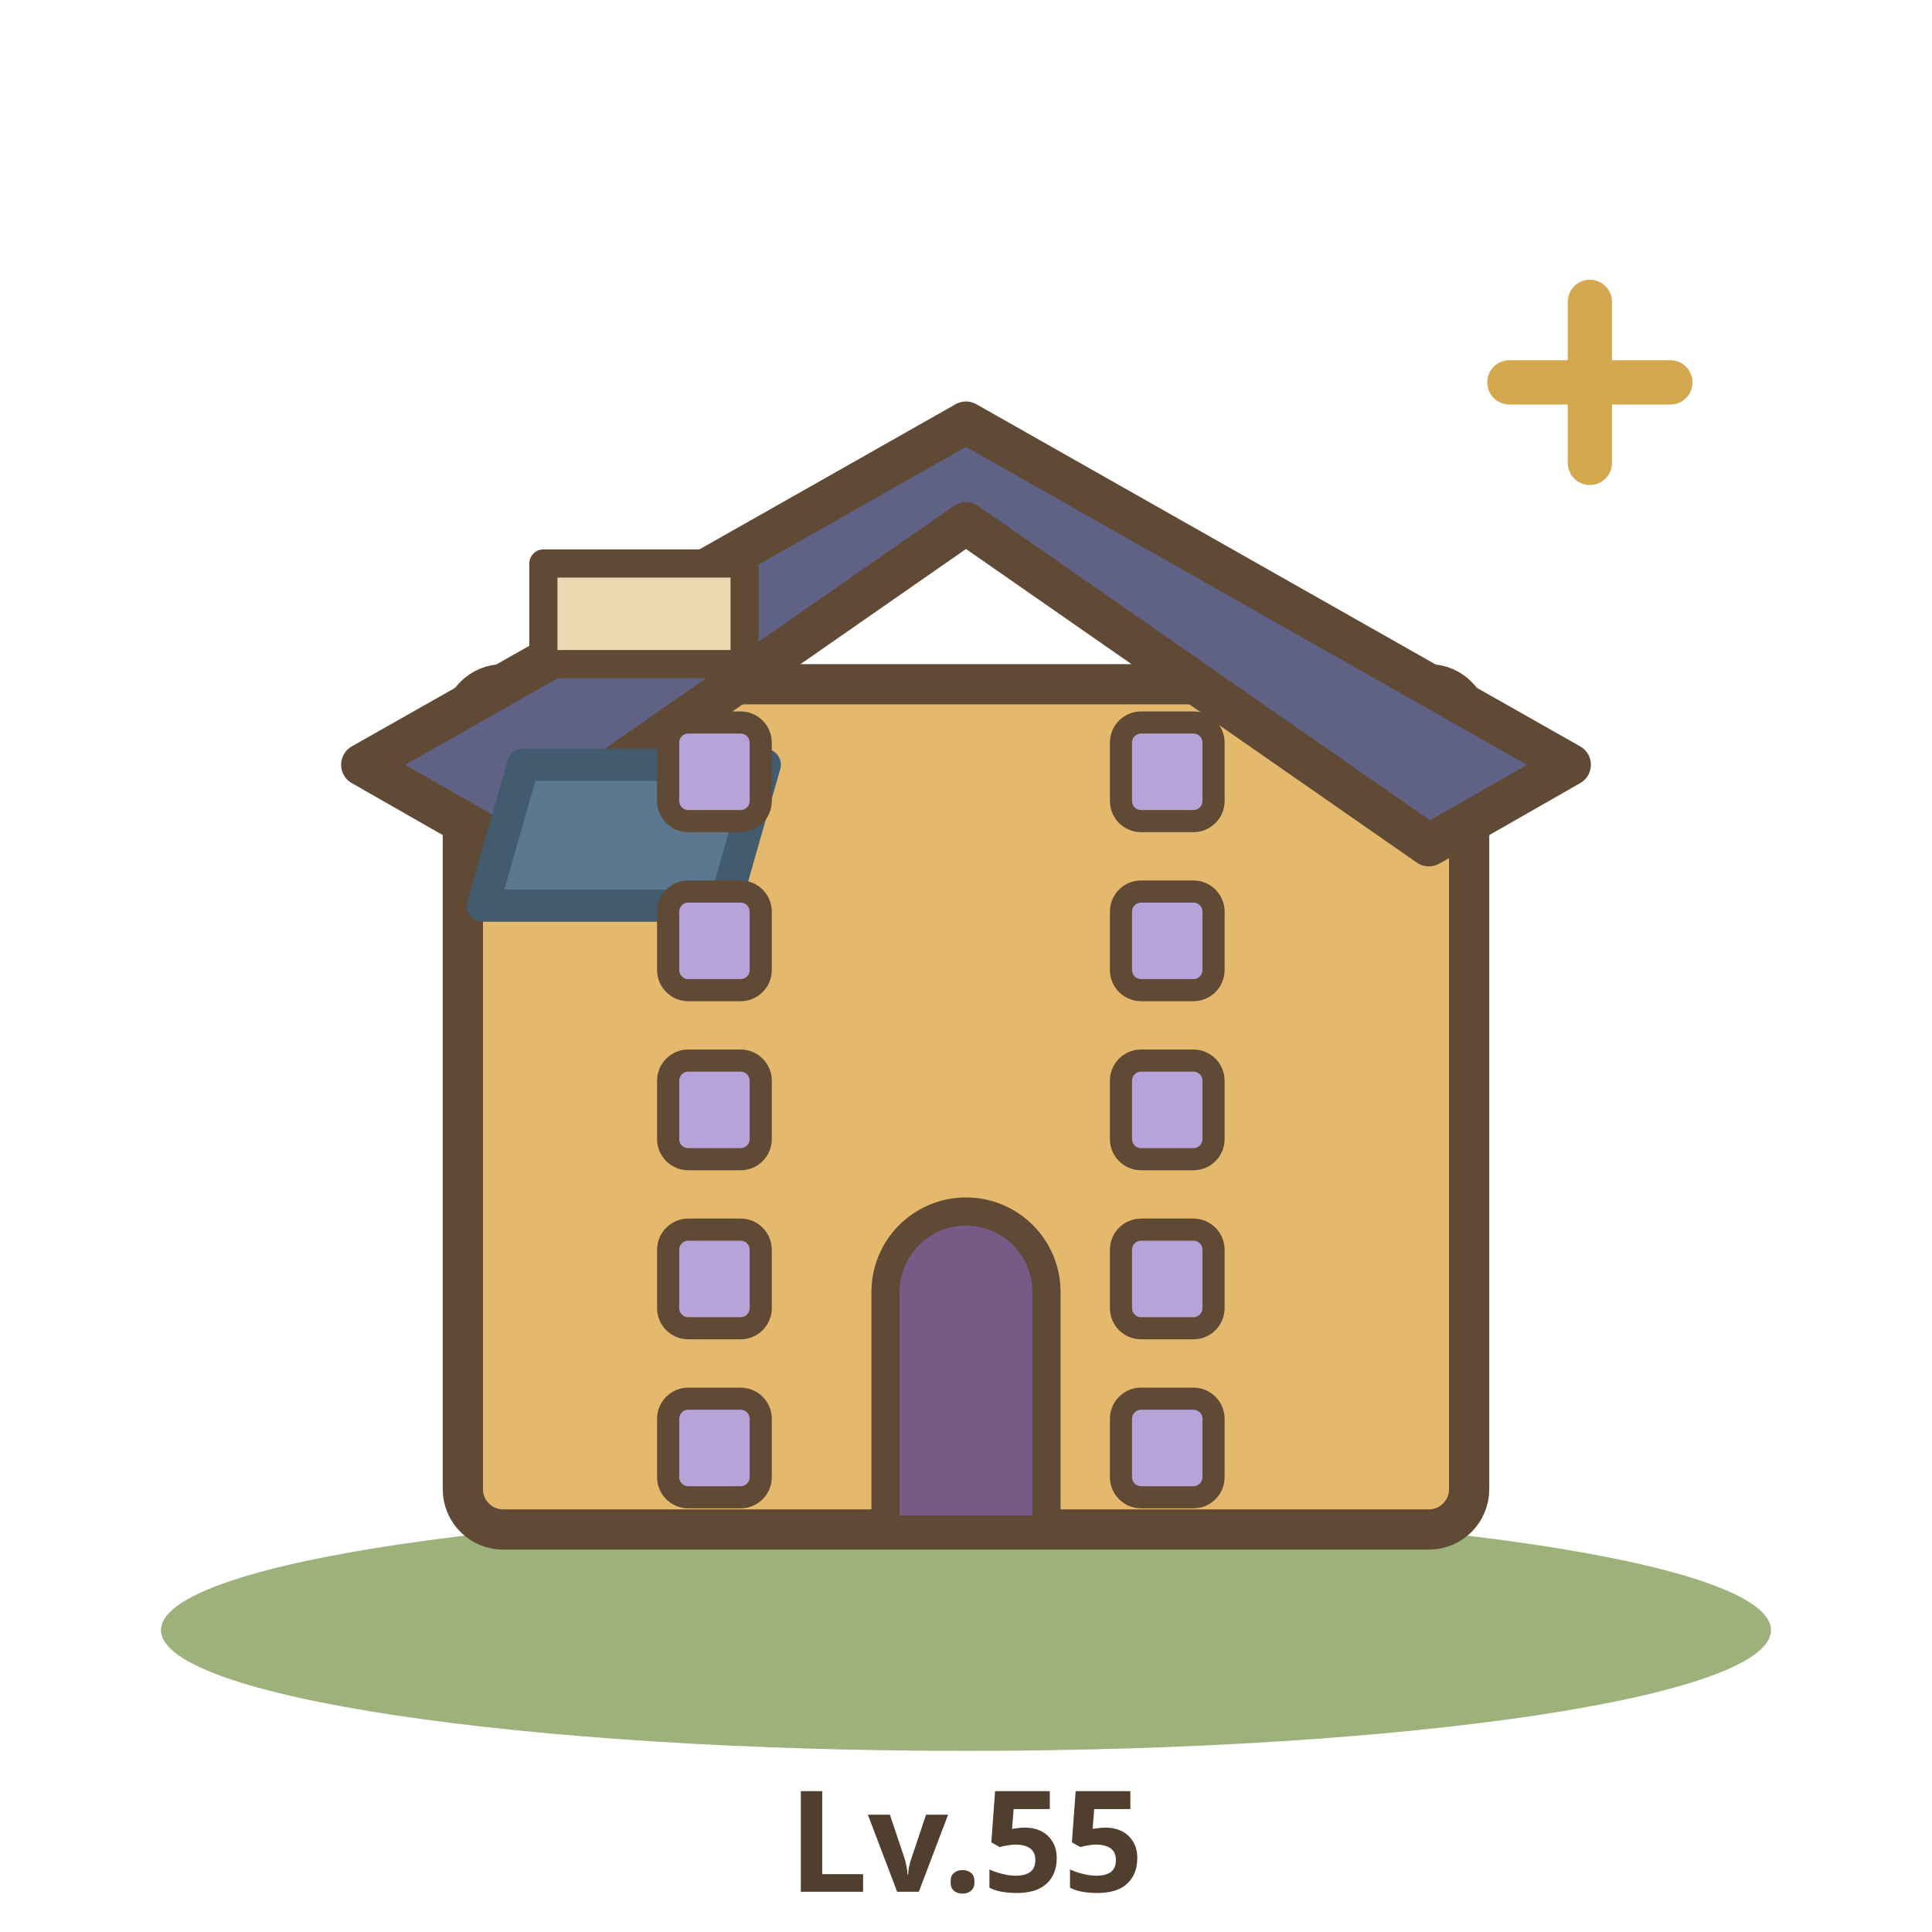
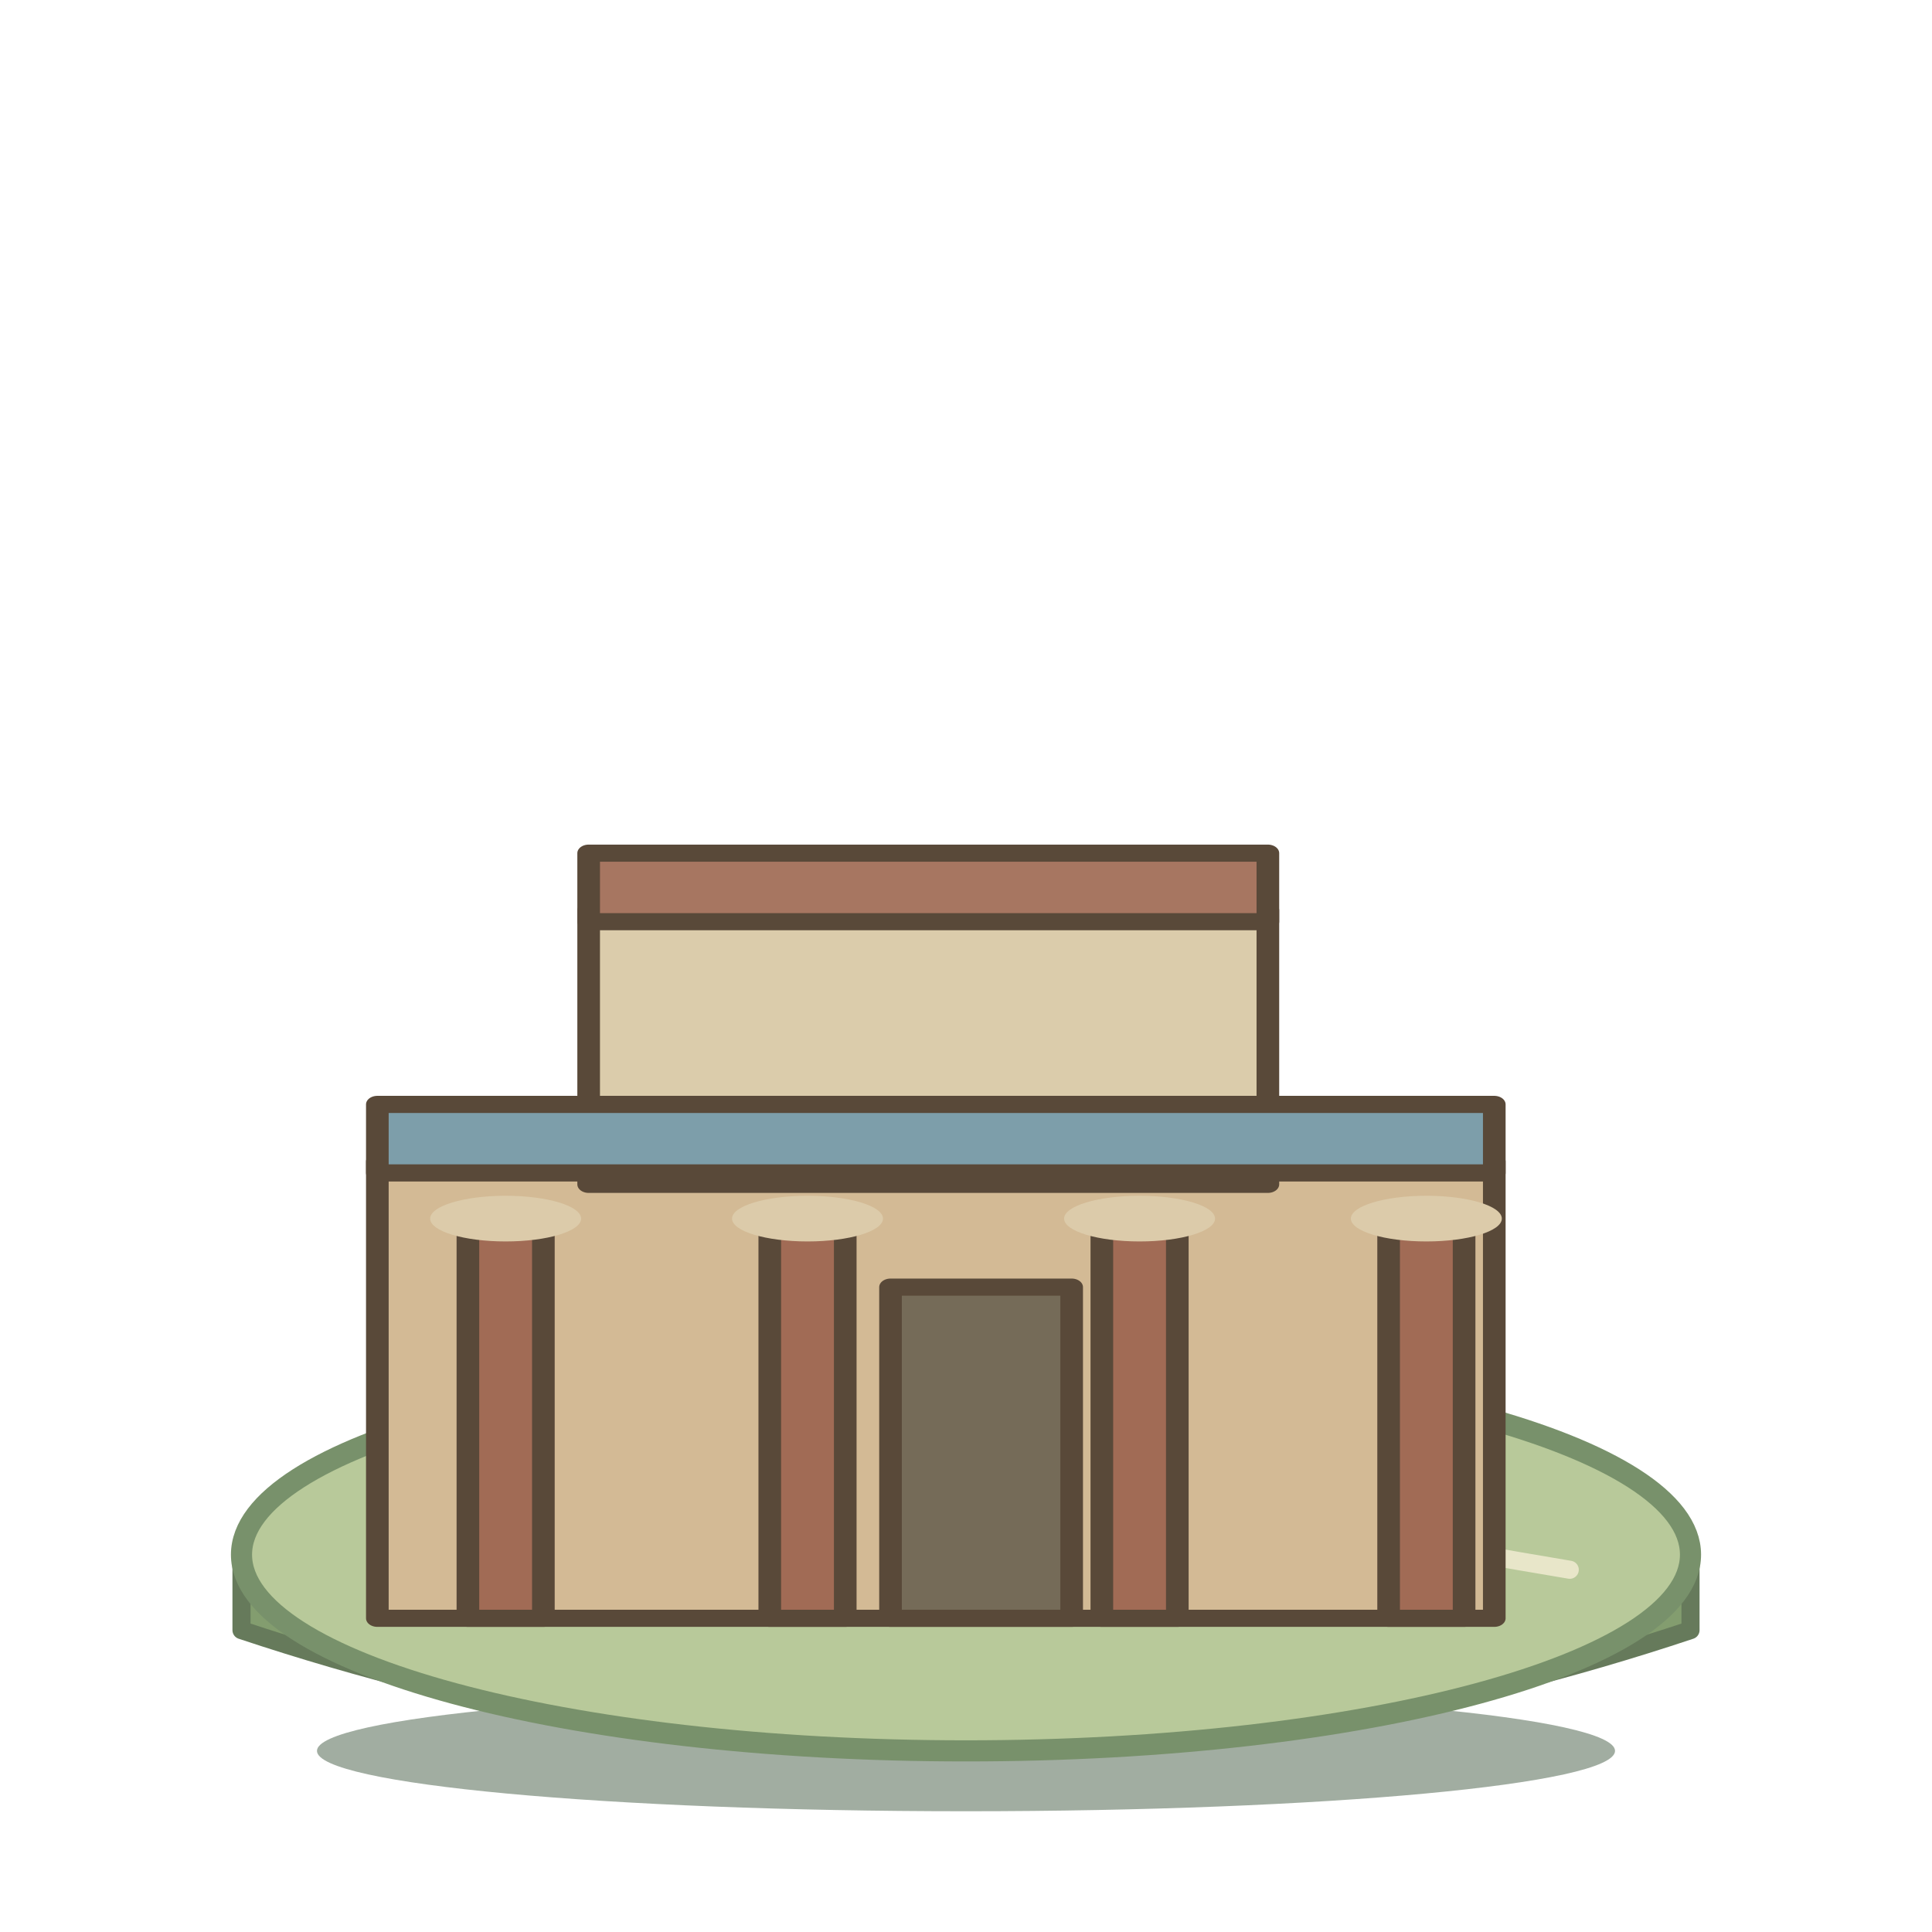
- <svg xmlns="http://www.w3.org/2000/svg" width="96" height="96" viewBox="0 0 96 96">
+ <svg xmlns="http://www.w3.org/2000/svg" width="128" height="128" viewBox="0 0 128 128">
+   <defs>
+     <linearGradient id="seed">
+       <stop stop-color="#E5BF79" />
+       <stop offset="1" stop-color="#B27943" />
+     </linearGradient>
+     <linearGradient id="bark">
+       <stop stop-color="#B18A53" />
+       <stop offset="1" stop-color="#795B37" />
+     </linearGradient>
+     <linearGradient id="window" x2="0" y2="1">
+       <stop stop-color="#D0DFCD" />
+       <stop offset="1" stop-color="#7EABB4" />
+     </linearGradient>
+     <linearGradient id="glass">
+       <stop stop-color="#D5E9E2" />
+       <stop offset=".4" stop-color="#ACCED4" />
+       <stop offset="1" stop-color="#6D9CA9" />
+     </linearGradient>
+   </defs>
  <g stroke-linecap="round" stroke-linejoin="round">
-     <ellipse cx="48" cy="81" rx="40" ry="6" fill="#9DB17B" />
-     <rect x="23.0" y="34.0" width="50.0" height="42.0" rx="2" fill="#E4B96D" stroke="#604A35" stroke-width="2" />
-     <path d="M18.0 38.0 L48 21.0 L78.0 38.0 L71.0 42.0 L48 26.0 L25.0 42.0 Z" fill="#5F6185" stroke="#604A35" stroke-width="2.1" />
-     <path d="M26.0 38.0l12 0-2 7-12 0Z" fill="#5B7890" stroke="#425B6F" stroke-width="1.6" />
-     <path d="M79 15v8m-4-4h8" stroke="#D4A84F" stroke-width="2.2" />
-     <rect x="33.2" y="35.9" width="4.6" height="4.9" rx="1" fill="#B7A3D8" stroke="#604A35" stroke-width="1.1" />
-     <rect x="55.7" y="35.9" width="4.6" height="4.9" rx="1" fill="#B7A3D8" stroke="#604A35" stroke-width="1.1" />
-     <rect x="33.2" y="44.3" width="4.6" height="4.9" rx="1" fill="#B7A3D8" stroke="#604A35" stroke-width="1.1" />
-     <rect x="55.7" y="44.3" width="4.6" height="4.9" rx="1" fill="#B7A3D8" stroke="#604A35" stroke-width="1.1" />
-     <rect x="33.2" y="52.7" width="4.6" height="4.9" rx="1" fill="#B7A3D8" stroke="#604A35" stroke-width="1.1" />
-     <rect x="55.7" y="52.7" width="4.6" height="4.9" rx="1" fill="#B7A3D8" stroke="#604A35" stroke-width="1.1" />
-     <rect x="33.2" y="61.1" width="4.6" height="4.9" rx="1" fill="#B7A3D8" stroke="#604A35" stroke-width="1.1" />
-     <rect x="55.7" y="61.1" width="4.6" height="4.9" rx="1" fill="#B7A3D8" stroke="#604A35" stroke-width="1.1" />
-     <rect x="33.2" y="69.5" width="4.6" height="4.9" rx="1" fill="#B7A3D8" stroke="#604A35" stroke-width="1.1" />
-     <rect x="55.7" y="69.5" width="4.6" height="4.9" rx="1" fill="#B7A3D8" stroke="#604A35" stroke-width="1.1" />
-     <path d="M44 76v-11.8a4 4 0 0 1 8 0v11.8Z" fill="#765B86" stroke="#604A35" stroke-width="1.4" />
-     <path d="M27.0 28.0h10v5h-10Z" fill="#EBD9B1" stroke="#604A35" stroke-width="1.4" />
-     <text x="48" y="94" text-anchor="middle" font-family="sans-serif" font-size="7" font-weight="700" fill="#503E2E">Lv.55</text>
+     <ellipse cx="64" cy="116" rx="43" ry="4" fill="#A1ADA1" stroke="none" stroke-width="1" />
+     <path d="M16 103Q64 87 112 103L112 108Q64 124 16 108Z" fill="#839D6F" stroke="#667A5B" stroke-width="1.2" />
+     <ellipse cx="64" cy="103" rx="48" ry="13" fill="#B8C99A" stroke="#78916B" stroke-width="1.4" />
+     <path d="M25 104Q52 96 87 101Q98 103 104 104" fill="none" stroke="#E8E6C9" stroke-width="1.2" />
+     <g transform="translate(0 3) scale(1 .97)">
+       <g transform="translate(0 23.980) scale(1 0.78)">
+         <rect x="25.00" y="67.00" width="74.00" height="40.00" rx="0" fill="#D3BA95" stroke="#594939" stroke-width="1.5" />
+         <rect x="39.00" y="45.00" width="45.00" height="24.00" rx="0" fill="#DBCCAB" stroke="#594939" stroke-width="1.5" />
+         <rect x="31.00" y="72.00" width="5.00" height="35.00" rx="0" fill="#A16B55" stroke="#594939" stroke-width="1.5" />
+         <ellipse cx="33.5" cy="72" rx="5" ry="2" fill="#DCCBAA" stroke="none" stroke-width="1" />
+         <rect x="51.00" y="72.00" width="5.00" height="35.00" rx="0" fill="#A16B55" stroke="#594939" stroke-width="1.5" />
+         <ellipse cx="53.5" cy="72" rx="5" ry="2" fill="#DCCBAA" stroke="none" stroke-width="1" />
+         <rect x="73.00" y="72.00" width="5.00" height="35.00" rx="0" fill="#A16B55" stroke="#594939" stroke-width="1.5" />
+         <ellipse cx="75.5" cy="72" rx="5" ry="2" fill="#DCCBAA" stroke="none" stroke-width="1" />
+         <rect x="92.00" y="72.00" width="5.00" height="35.00" rx="0" fill="#A16B55" stroke="#594939" stroke-width="1.5" />
+         <ellipse cx="94.5" cy="72" rx="5" ry="2" fill="#DCCBAA" stroke="none" stroke-width="1" />
+         <rect x="25.00" y="62.00" width="74.00" height="6.00" rx="0" fill="#7D9EAA" stroke="#594939" stroke-width="1.5" />
+         <rect x="39.00" y="40.00" width="45.00" height="6.00" rx="0" fill="#A77661" stroke="#594939" stroke-width="1.5" />
+         <rect x="59.00" y="78.00" width="12.00" height="29.00" rx="0" fill="#756B58" stroke="#594939" stroke-width="1.5" />
+       </g>
+     </g>
  </g>
</svg>
